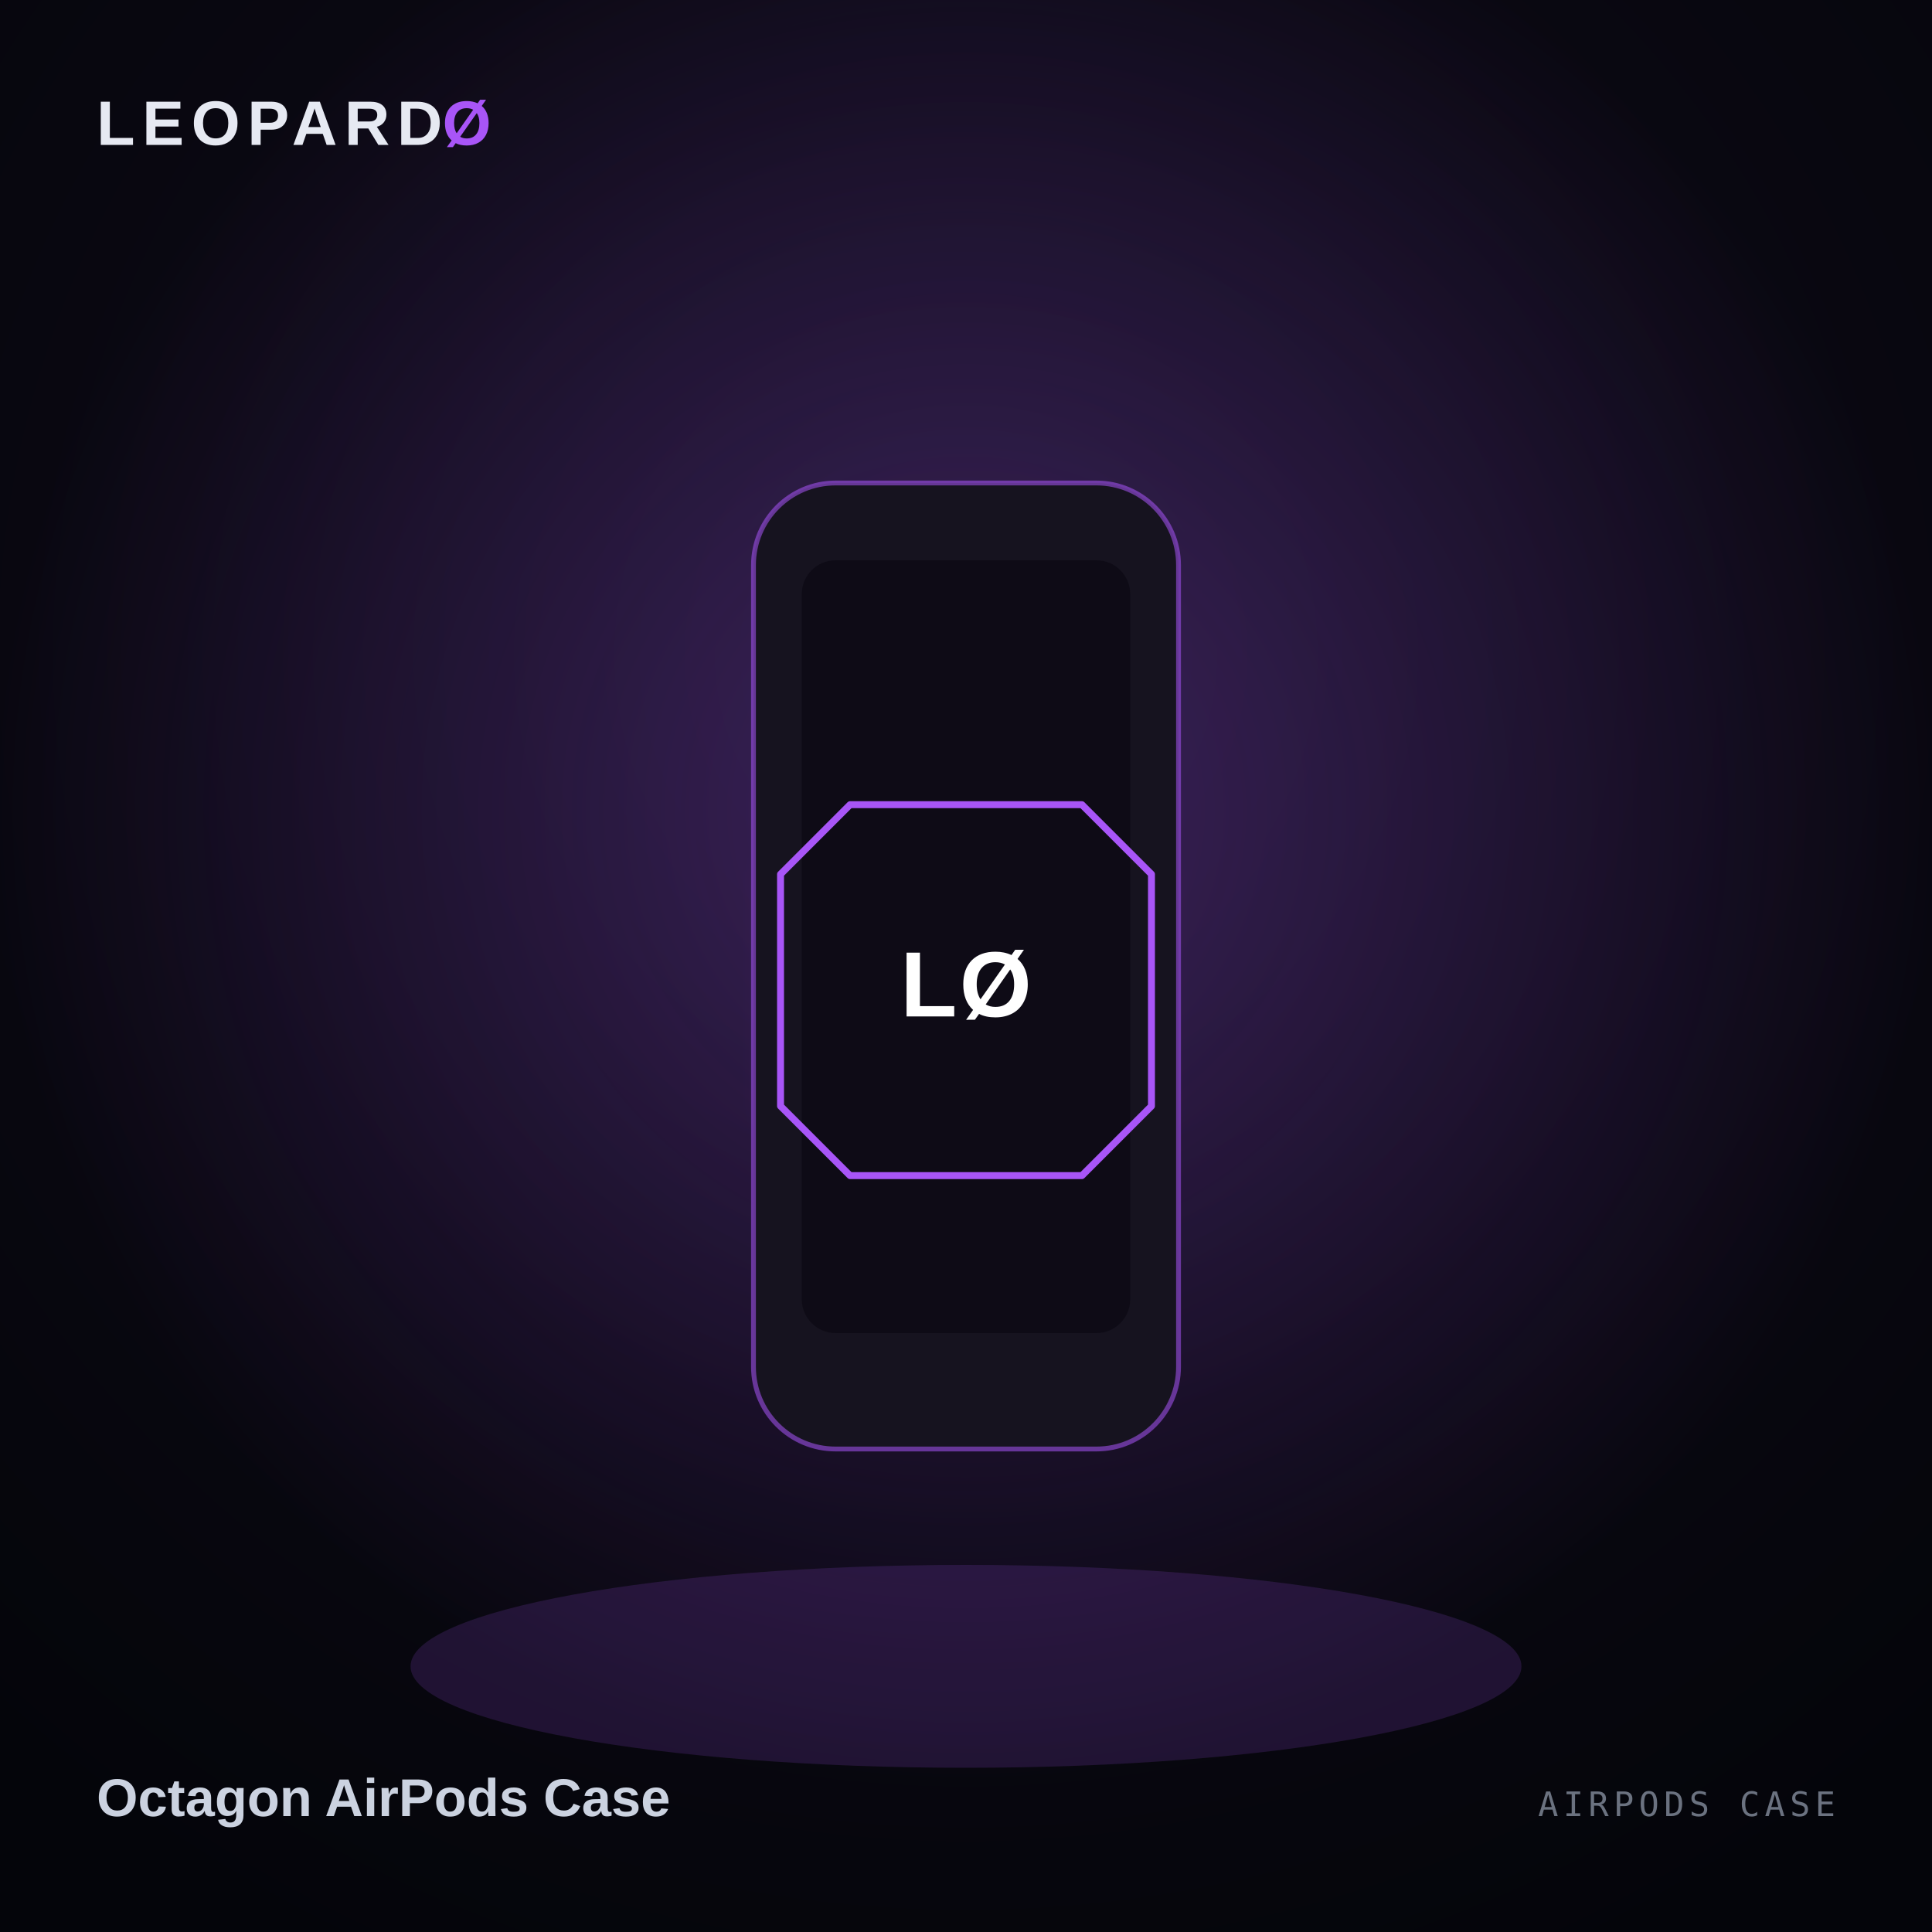
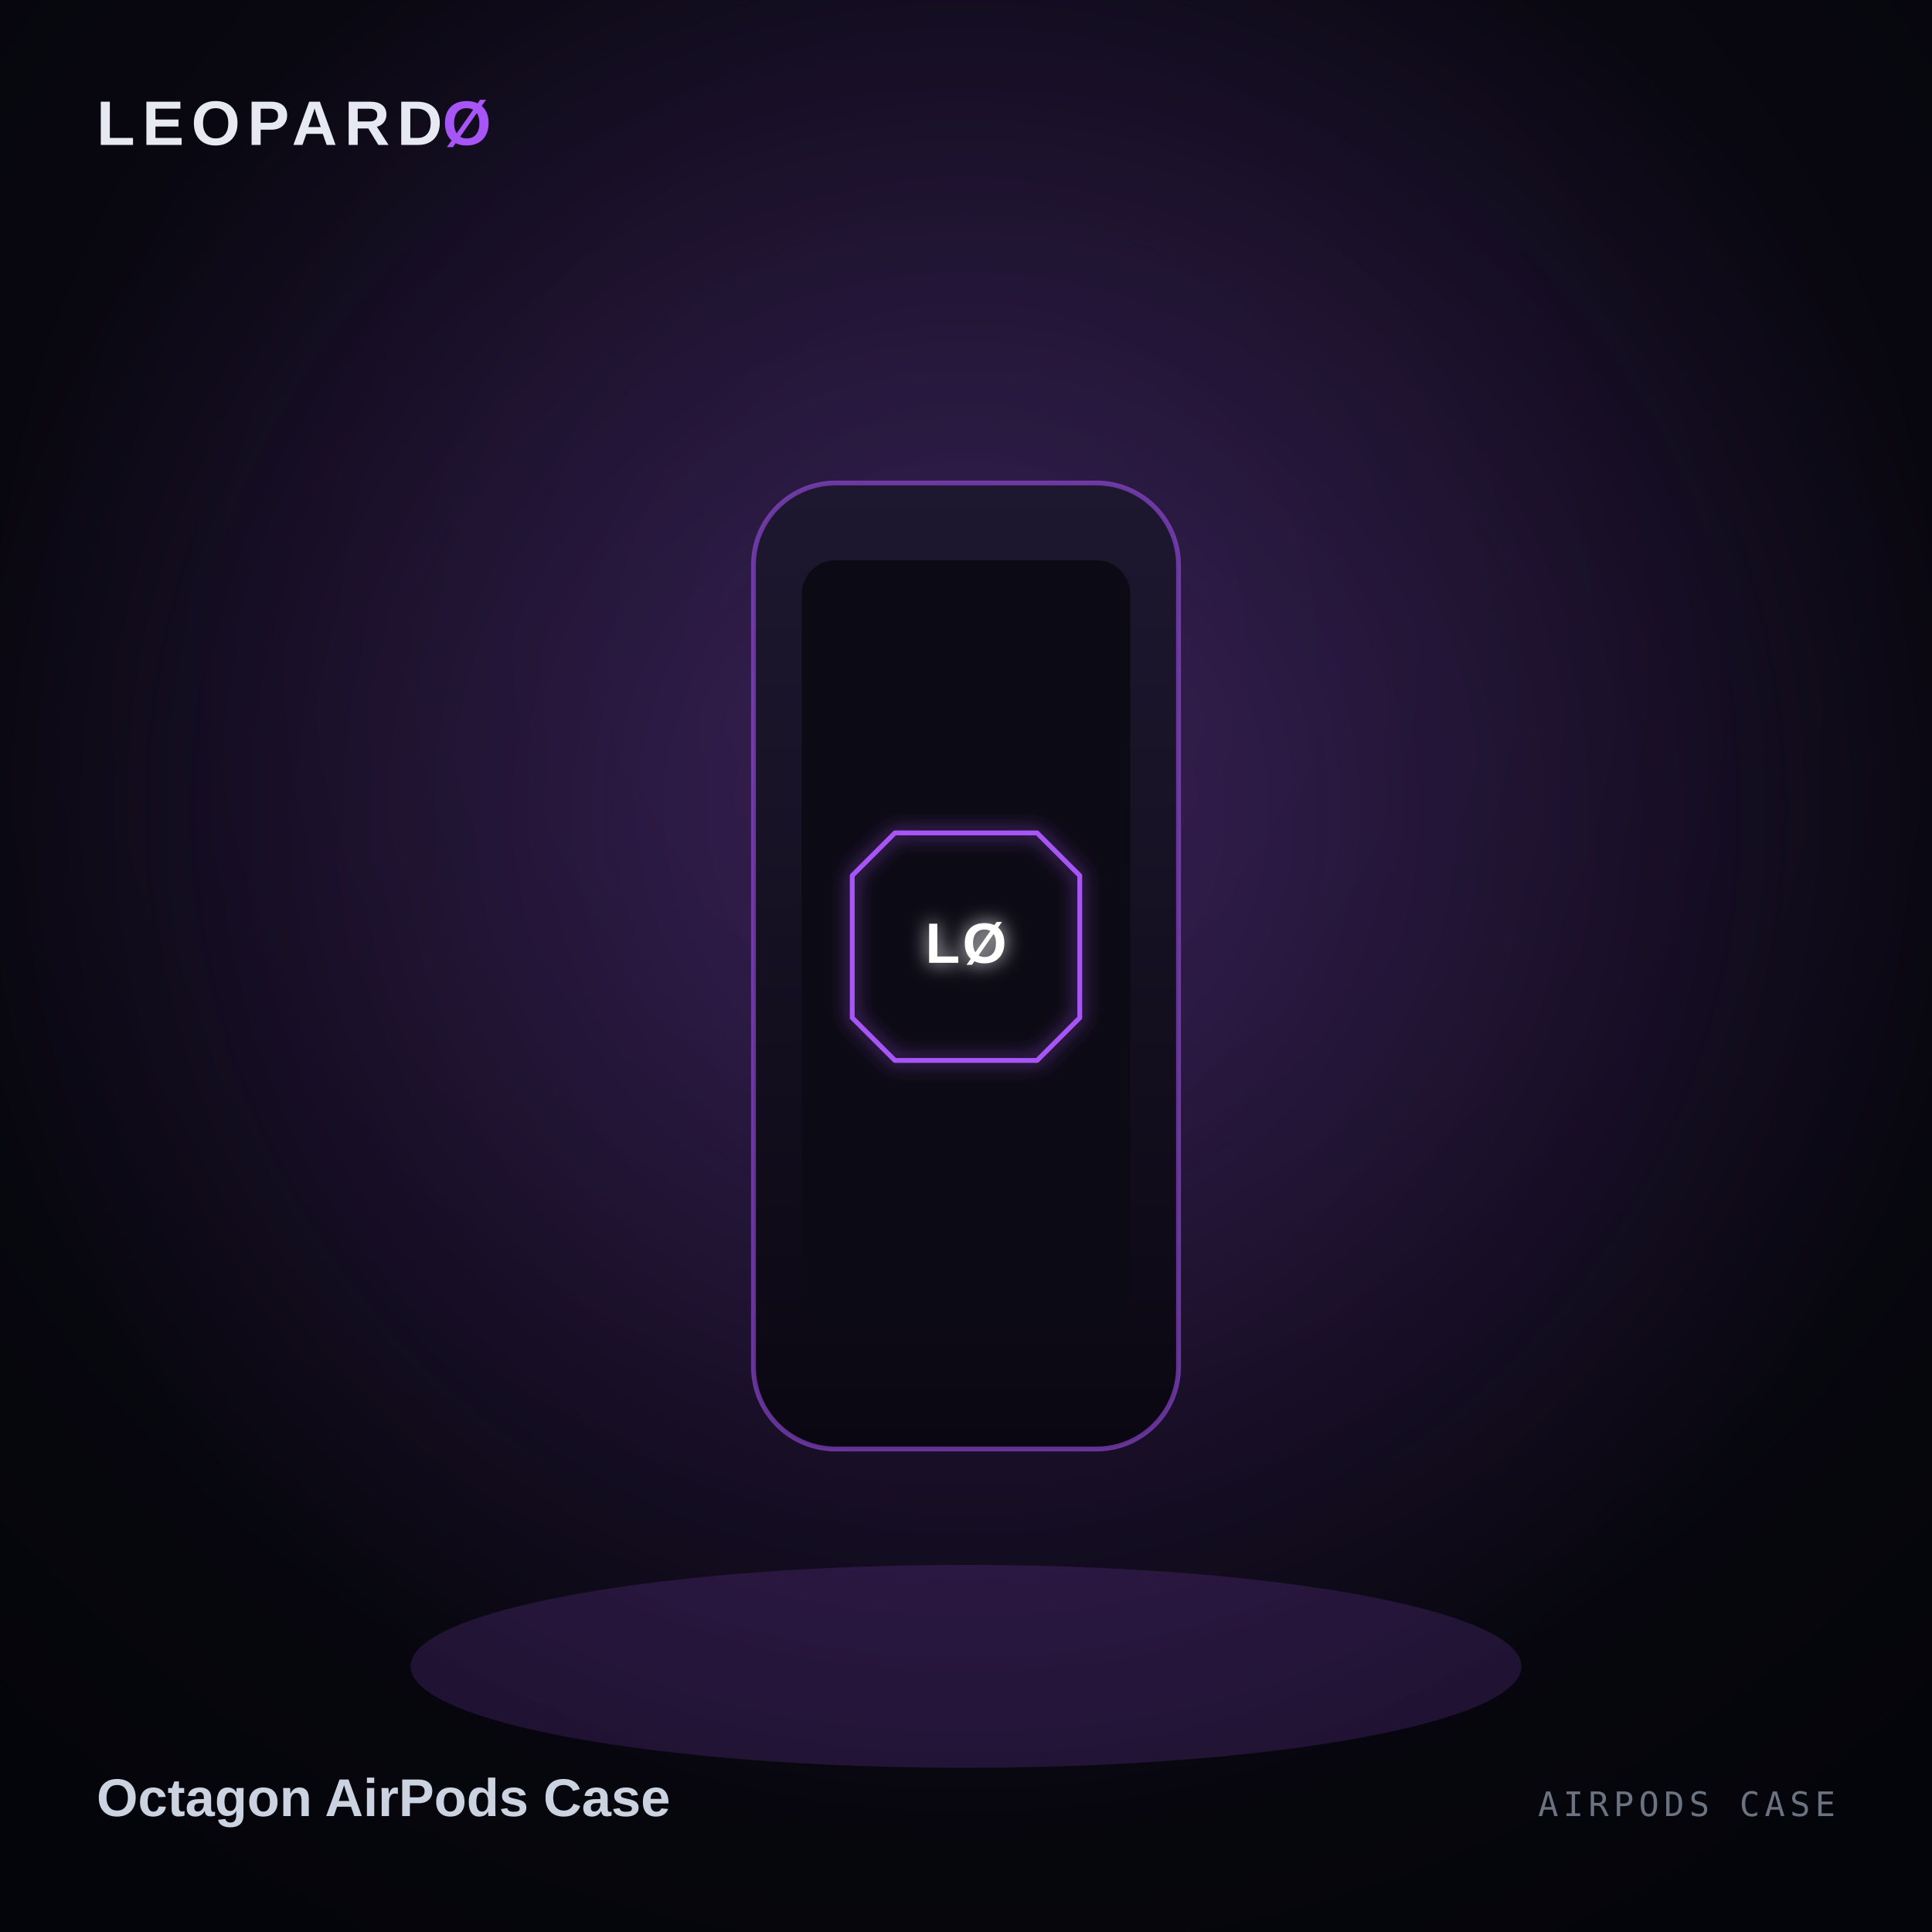
<svg xmlns="http://www.w3.org/2000/svg" viewBox="0 0 800 800" width="800" height="800">
  <defs>
    <radialGradient id="bg" cx="50%" cy="34%" r="75%">
      <stop offset="0%" stop-color="#141022" />
      <stop offset="55%" stop-color="#0a0812" />
      <stop offset="100%" stop-color="#04050a" />
    </radialGradient>
-     <radialGradient id="halo" cx="50%" cy="42%" r="50%">
-       <stop offset="0%" stop-color="#a855f7" stop-opacity="0.28" />
+     <radialGradient id="halo" cx="50%" cy="42%" r="52%">
+       <stop offset="0%" stop-color="#a855f7" stop-opacity="0.26" />
      <stop offset="100%" stop-color="#a855f7" stop-opacity="0" />
    </radialGradient>
-     <filter id="glow" x="-30%" y="-30%" width="160%" height="160%">
-       <feGaussianBlur stdDeviation="6" />
+     <linearGradient id="fab" x1="0" y1="0" x2="0" y2="1">
+       <stop offset="0%" stop-color="#1d1830" />
+       <stop offset="55%" stop-color="#140f1f" />
+       <stop offset="100%" stop-color="#0a0712" />
+     </linearGradient>
+     <filter id="glow" x="-40%" y="-40%" width="180%" height="180%">
+       <feGaussianBlur stdDeviation="4" />
    </filter>
+     <clipPath id="cp">
+       <rect x="336" y="238" width="128" height="308" rx="10" />
+     </clipPath>
  </defs>
  <rect width="800" height="800" fill="url(#bg)" />
  <rect width="800" height="800" fill="url(#halo)" />
  <ellipse cx="400" cy="690" rx="230" ry="42" fill="#a855f7" opacity="0.16" />
-   <g filter="url(#glow)" opacity="0.7">
-     <path d="M352 333.2 H448 L476.8 362 V458 L448 486.8 H352 L323.2 458 V362 Z" fill="none" stroke="#a855f7" stroke-width="2.88" stroke-linecap="round" stroke-linejoin="round" />
-     <text x="400" y="410" text-anchor="middle" dominant-baseline="middle" font-family="Arial Black, Arial, sans-serif" font-weight="900" font-size="38.4" fill="#fff" letter-spacing="1">LØ</text>
+   <g>
+     <rect x="312" y="200" width="176" height="400" rx="34" fill="url(#fab)" stroke="#a855f7" stroke-opacity="0.55" stroke-width="2" />
+     <rect x="332" y="232" width="136" height="320" rx="14" fill="#0c0a14" />
  </g>
-   <g>
-     <rect x="312" y="200" width="176" height="400" rx="34" fill="#16131f" stroke="#a855f7" stroke-opacity="0.55" stroke-width="2" />
-     <rect x="332" y="232" width="136" height="320" rx="14" fill="#0e0b16" />
-   </g>
-   <g>
-     <path d="M352 333.2 H448 L476.8 362 V458 L448 486.8 H352 L323.2 458 V362 Z" fill="none" stroke="#a855f7" stroke-width="2.88" stroke-linecap="round" stroke-linejoin="round" />
-     <text x="400" y="410" text-anchor="middle" dominant-baseline="middle" font-family="Arial Black, Arial, sans-serif" font-weight="900" font-size="38.4" fill="#fff" letter-spacing="1">LØ</text>
+   <g clip-path="url(#cp)">
+     <g filter="url(#glow)" opacity="0.9">
+       <path d="M370.56 344.896 H429.44 L447.104 362.56 V421.44 L429.44 439.104 H370.56 L352.896 421.44 V362.56 Z" fill="none" stroke="#a855f7" stroke-width="2" stroke-linecap="round" stroke-linejoin="round" />
+       <text x="400" y="392" text-anchor="middle" dominant-baseline="middle" font-family="Arial Black, Arial, sans-serif" font-weight="900" font-size="23.552" fill="#fff" letter-spacing="1">LØ</text>
+     </g>
+     <g>
+       <path d="M370.56 344.896 H429.44 L447.104 362.56 V421.44 L429.44 439.104 H370.56 L352.896 421.44 V362.56 Z" fill="none" stroke="#a855f7" stroke-width="2" stroke-linecap="round" stroke-linejoin="round" />
+       <text x="400" y="392" text-anchor="middle" dominant-baseline="middle" font-family="Arial Black, Arial, sans-serif" font-weight="900" font-size="23.552" fill="#fff" letter-spacing="1">LØ</text>
+     </g>
  </g>
  <text x="40" y="60" font-family="Arial, sans-serif" font-weight="900" font-size="26" letter-spacing="3" fill="#e6e9f2">LEOPARD<tspan fill="#a855f7">Ø</tspan>
  </text>
  <text x="40" y="752" font-family="Arial, sans-serif" font-weight="800" font-size="22" fill="#cbd2e0">Octagon AirPods Case</text>
  <text x="760" y="752" text-anchor="end" font-family="monospace" font-size="14" letter-spacing="2" fill="#6b7280">AIRPODS CASE</text>
</svg>
